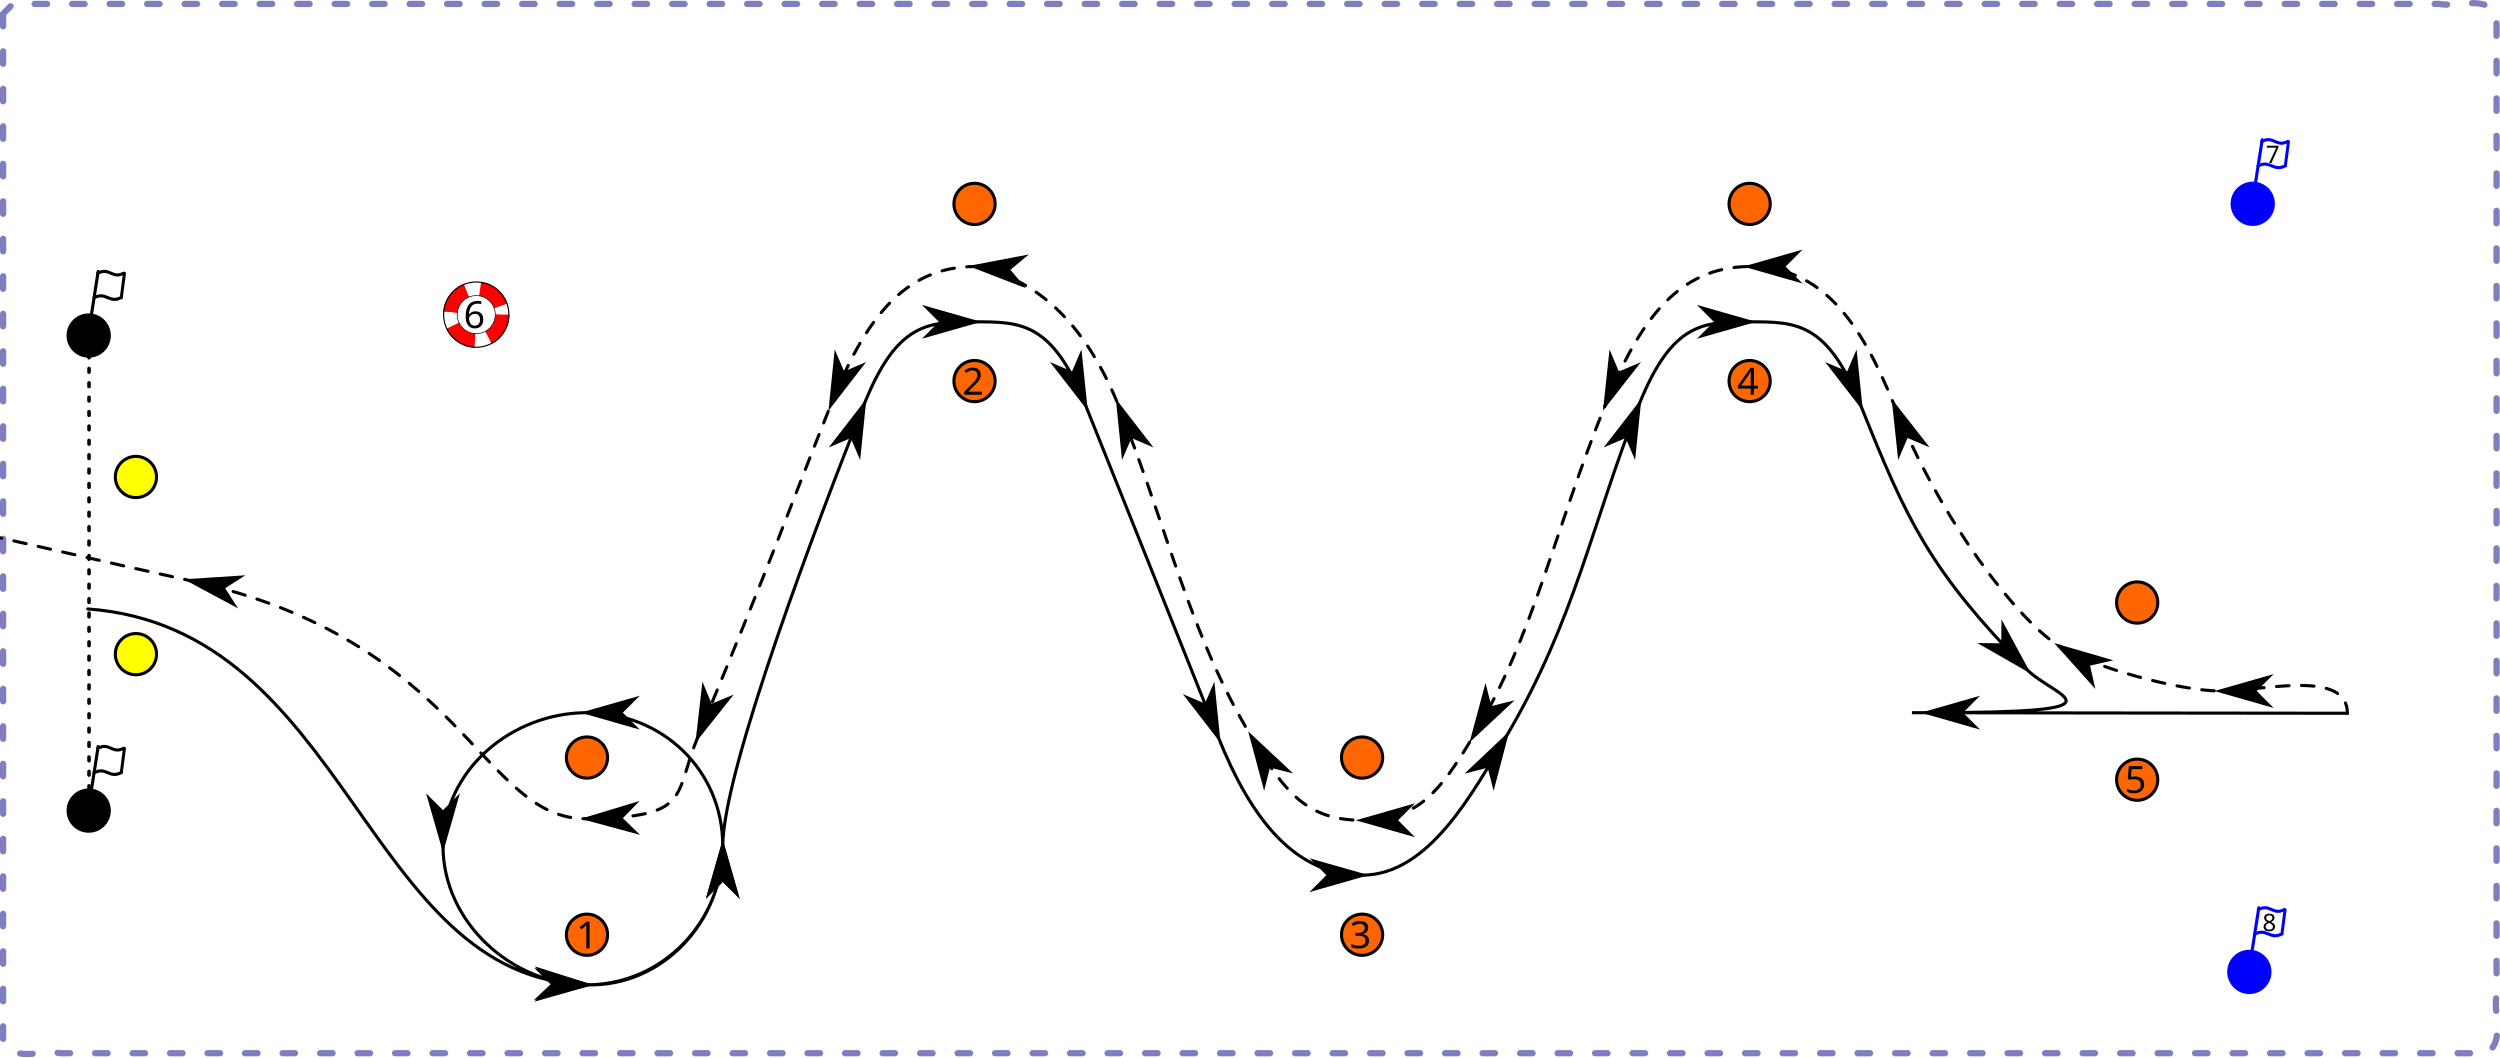
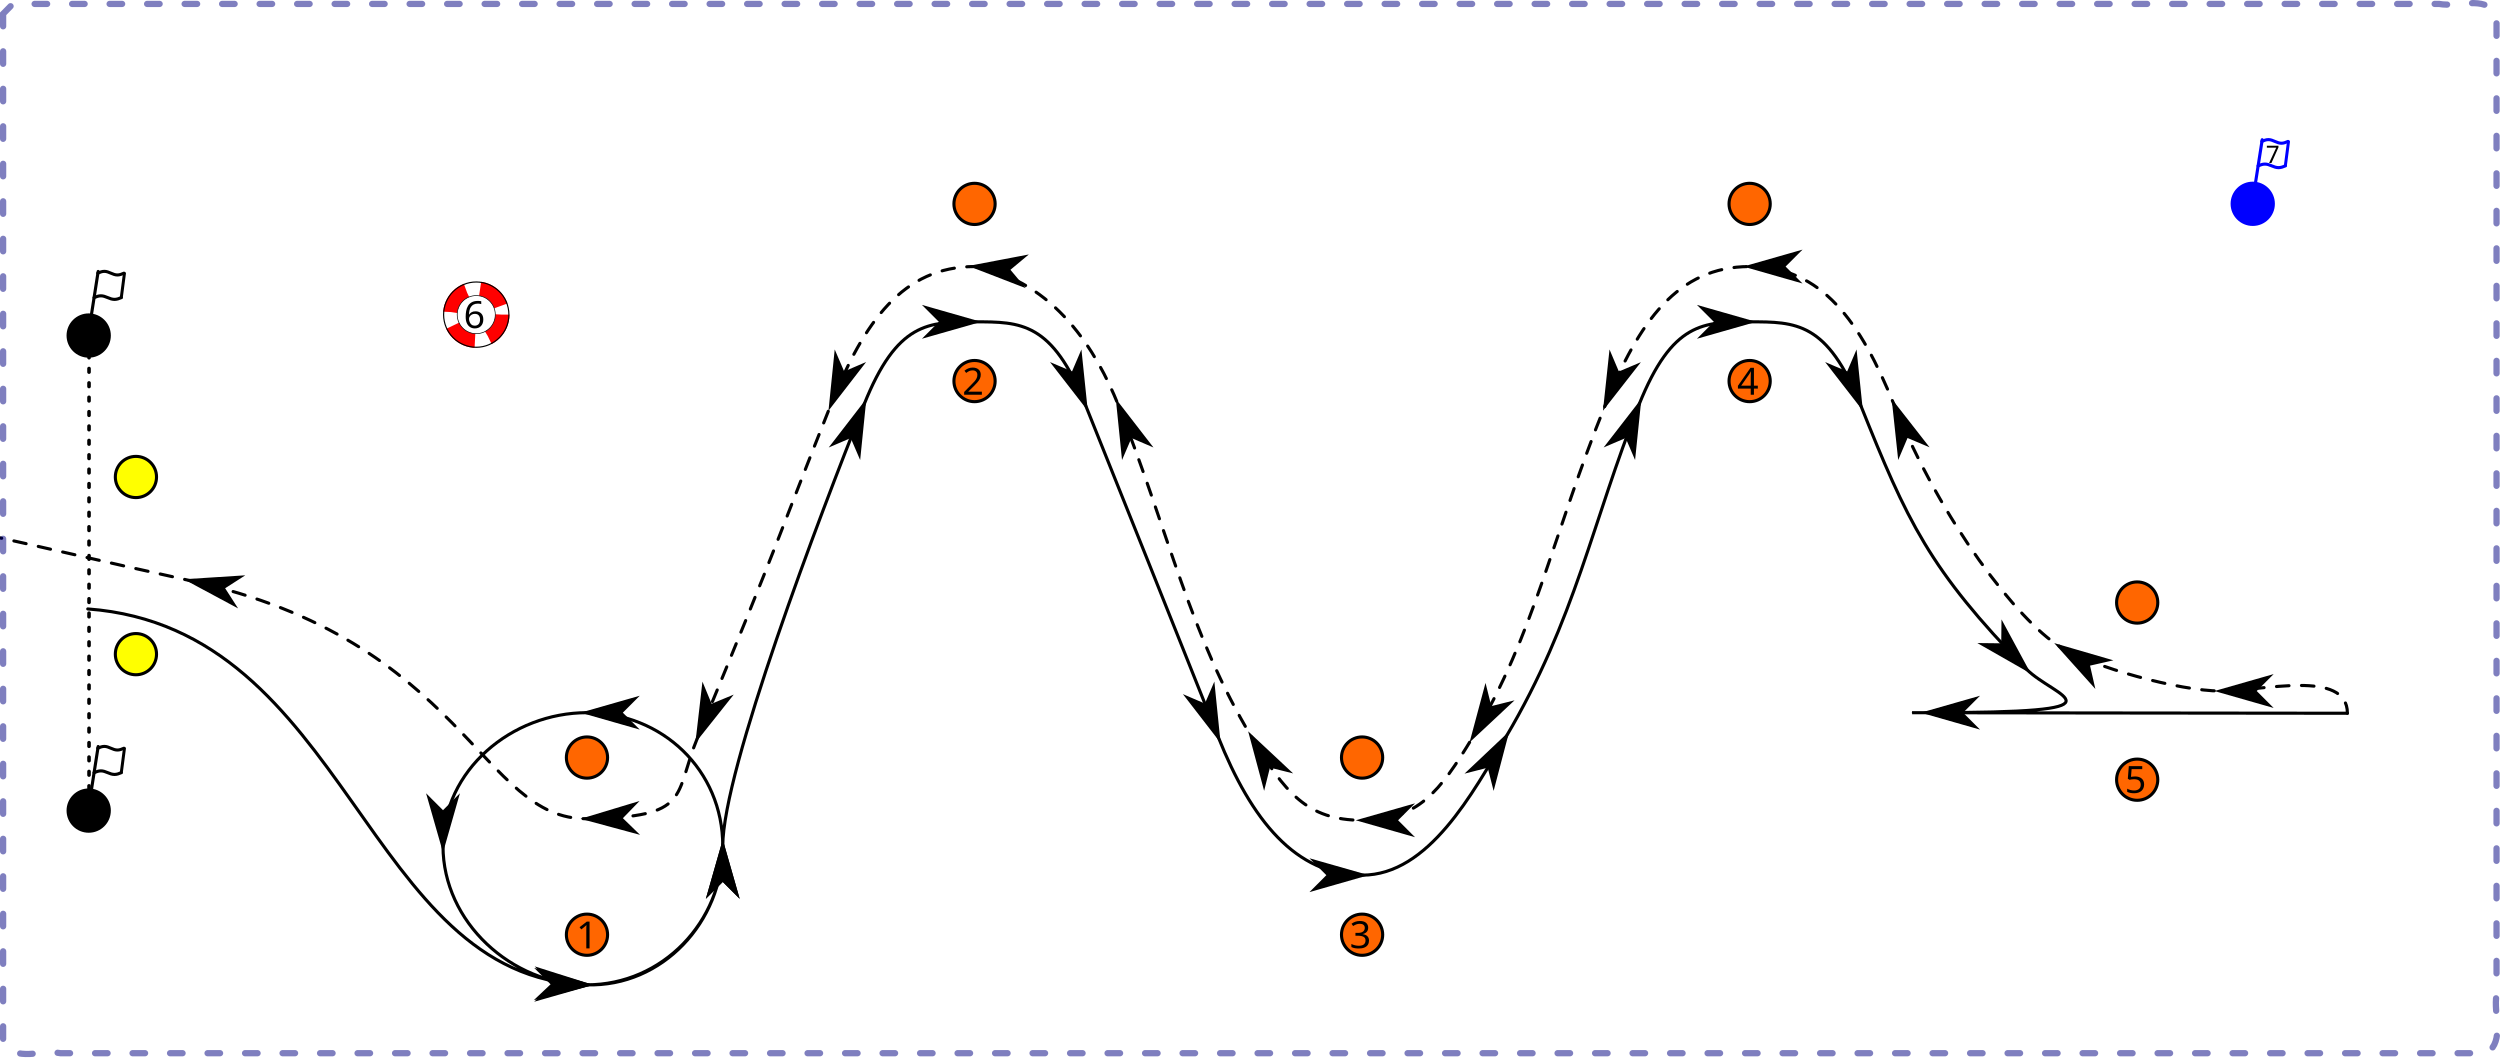
<svg xmlns="http://www.w3.org/2000/svg" version="1.0" id="svg3641" height="360.829" width="853.326" style="enable-background:new" xml:space="preserve">
  <defs id="arrows">
    <marker id="RazorWire" refX="0" refY="0" orient="auto" style="overflow:visible">
      <path id="path5527" style="fill:#34ff00;fill-opacity:1;fill-rule:evenodd;stroke:#34ff00;stroke-width:0.085pt;stroke-opacity:1" d="M 0.019,-0.632 V 0.595 L -6.621,2.568 H 9.113 L 2.979,0.595 V -0.632 L 9.166,-2.472 H -6.594 Z" />
    </marker>
    <marker orient="auto" refY="0" refX="0" id="Scissors" style="overflow:visible">
      <path id="schere" d="M 9.696,-3.847 C 8.661,-5.095 6.794,-5.052 5.4,-4.515 l -8.76,3.283 c -2.548,-1.394 -5.065,-0.995 -5.065,-1.673 0,-0.53 0.487,-0.414 0.414,-1.795 -0.07,-1.326 -1.454,-2.307 -2.763,-2.22 -1.309,-0.008 -2.666,0.995 -2.678,2.379 -0.098,1.393 1.074,2.688 2.461,2.779 1.624,0.242 4.499,-0.742 5.848,1.676 C -6.148,1.766 -7.931,1.771 -9.543,1.679 -10.882,1.602 -12.489,1.985 -13.128,3.301 c -0.617,1.261 -0.012,3.056 1.405,3.442 1.43,0.525 3.393,-0.138 3.733,-1.782 0.262,-1.267 -0.635,-1.862 -0.291,-2.322 0.26,-0.347 1.91,-0.146 4.85,-1.466 L 6.055,4.515 C 7.253,4.85 8.718,4.839 9.78,3.66 L -0.055,-0.057 Z M -9.832,-5.874 c 1.381,0.771 1.268,2.862 -0.167,3.268 -1.298,0.452 -2.956,-0.81 -2.542,-2.216 0.242,-1.154 1.764,-1.579 2.709,-1.052 z m 0.06,8.552 c 1.441,0.532 1.196,2.97 -0.269,3.298 -0.972,0.337 -2.361,-0.148 -2.459,-1.293 -0.189,-1.392 1.446,-2.65 2.728,-2.005 z" style="fill:#34ff00;fill-opacity:1;stroke:#34ff00;stroke-width:1.067;stroke-opacity:1" />
    </marker>
    <marker orient="auto" refY="0" refX="0" id="Legs" style="overflow:visible">
      <g id="g5494" transform="scale(-0.7)" style="fill:#34ff00;fill-opacity:1;stroke:#34ff00;stroke-opacity:1">
        <g id="g5496" transform="matrix(0,-1,-1,0,22.0892,22.73484)" style="fill:#34ff00;fill-opacity:1;stroke:#34ff00;stroke-opacity:1">
          <path id="path5498" d="m 22.636,22.054 c -7.371,5.036 -2.618,7.047 -6.23,14.339" style="fill:#34ff00;fill-opacity:1;fill-rule:evenodd;stroke:#34ff00;stroke-width:1.067pt;stroke-opacity:1" />
          <path id="path5500" d="m 22.825,21.918 c -1.451,8.904 3.772,9.355 4.805,14.747" style="fill:#34ff00;fill-opacity:1;fill-rule:evenodd;stroke:#34ff00;stroke-width:1.067pt;stroke-opacity:1" />
        </g>
        <path id="path5502" d="m -15.029,-7.181 -0.984,4.313 4.227,-1.305 z" style="fill:#34ff00;fill-opacity:1;fill-rule:evenodd;stroke:#34ff00;stroke-width:1.067pt;stroke-opacity:1" />
        <path id="path5504" d="m -16.23,4.861 1.999,3.946 2.418,-3.704 z" style="fill:#34ff00;fill-opacity:1;fill-rule:evenodd;stroke:#34ff00;stroke-width:1.067pt;stroke-opacity:1" />
      </g>
    </marker>
    <linearGradient id="linearGradient5477">
      <stop style="stop-color:#57e307;stop-opacity:1;" offset="0" id="stop5479" />
    </linearGradient>
    <marker style="overflow:visible" id="Arrow1Lend" refX="0" refY="0" orient="auto">
      <path style="fill-rule:evenodd;stroke:#000000;stroke-width:0.853pt;marker-start:none" d="M -10.667,0 -14.933,4.267 0,0 -14.933,-4.267 Z" id="path3104" />
    </marker>
    <marker style="overflow:visible" id="Arrow1Lstart" refX="0" refY="0" orient="auto">
      <path style="fill-rule:evenodd;stroke:#000000;stroke-width:0.853pt;marker-start:none" d="M 10.667,0 14.933,-4.267 0,0 14.933,4.267 Z" id="path3282" />
    </marker>
    <marker style="overflow:visible" id="Arrow1Lstart-7" refX="0" refY="0" orient="auto">
      <path style="fill-rule:evenodd;stroke:#000000;stroke-width:0.853pt;marker-start:none" d="M 10.667,0 14.933,-4.267 0,0 14.933,4.267 Z" id="path3282-4" />
    </marker>
    <marker style="overflow:visible" id="Arrow1Lend-6" refX="0" refY="0" orient="auto">
      <path style="fill-rule:evenodd;stroke:#000000;stroke-width:0.853pt;marker-start:none" d="M -10.667,0 -14.933,4.267 0,0 -14.933,-4.267 Z" id="path3104-0" />
    </marker>
  </defs>
  <g transform="translate(-215.4445,-435.3955)" style="display:inline" id="Parcours">
    <defs id="defs2076" />
    <g id="g1" />
    <g id="layer6" style="display:inline">
      <g transform="translate(18.94796,85.04597)" id="Zeitnahme" style="display:inline">
        <g id="g13156" transform="translate(-177.6378,-94.48819)">
          <path style="fill:#000000;fill-opacity:1;stroke:#000000;stroke-width:1.762" d="m 411.087,559.37 c 0,-3.685 -2.986,-6.678 -6.678,-6.678 -3.683,0 -6.678,2.987 -6.678,6.678 0,3.685 2.987,6.678 6.678,6.678 3.685,0 6.678,-2.987 6.678,-6.678 z" id="Zeit_oben" />
        </g>
        <g id="g13172" transform="translate(-177.6378,67.66194)">
          <path style="fill:#000000;fill-opacity:1;stroke:#000000;stroke-width:1.762" d="m 411.087,559.37 c 0,-3.685 -2.986,-6.678 -6.678,-6.678 -3.683,0 -6.678,2.987 -6.678,6.678 0,3.685 2.987,6.678 6.678,6.678 3.685,0 6.678,-2.987 6.678,-6.678 z" id="Zeit_unten" />
        </g>
        <path style="fill:none;stroke:#000000;stroke-width:1.228;stroke-linecap:round;stroke-linejoin:miter;stroke-miterlimit:4;stroke-dasharray:1.228, 3.684;stroke-dashoffset:0;stroke-opacity:1" d="m 226.886,466.315 c 0,23.379 0,46.759 0,70.138 0,19.991 0,67.885 0,87.271" id="path14169" />
      </g>
      <g transform="translate(113.4362,157.2769)" id="Tor1" style="display:inline;fill:#ff6600">
        <path style="fill:#ff6600;stroke:#000000;stroke-width:1.056" d="m 309.393,536.693 c 0,-3.883 -3.149,-7.032 -7.031,-7.032 -3.881,0 -7.031,3.148 -7.031,7.032 0,3.883 3.15,7.031 7.031,7.031 3.882,0 7.031,-3.147 7.031,-7.031 z" id="Tor1_innen" />
        <path style="fill:#ff6600;stroke:#000000;stroke-width:1.056" d="m 309.393,597.166 c 0,-3.883 -3.149,-7.032 -7.031,-7.032 -3.881,0 -7.031,3.148 -7.031,7.032 0,3.883 3.15,7.031 7.031,7.031 3.882,0 7.031,-3.147 7.031,-7.031 z" id="Tor1_aussen" />
      </g>
      <g transform="translate(226.8221,-31.69941)" id="Tor2" style="display:inline;fill:#ff6600">
        <path style="fill:#ff6600;stroke:#000000;stroke-width:1.056" d="m 328.291,536.693 c 0,-3.883 -3.149,-7.032 -7.031,-7.032 -3.881,0 -7.031,3.148 -7.031,7.032 0,3.883 3.15,7.031 7.031,7.031 3.882,0 7.031,-3.147 7.031,-7.031 z" id="Tor2_aussen" />
        <path style="fill:#ff6600;stroke:#000000;stroke-width:1.056" d="m 328.291,597.166 c 0,-3.883 -3.149,-7.032 -7.031,-7.032 -3.881,0 -7.031,3.148 -7.031,7.032 0,3.883 3.15,7.031 7.031,7.031 3.882,0 7.031,-3.147 7.031,-7.031 z" id="Tor2_innen" />
      </g>
      <g transform="translate(340.2078,157.2769)" id="Tor3" style="display:inline;fill:#ff6600">
        <path style="fill:#ff6600;stroke:#000000;stroke-width:1.056" d="m 347.189,536.693 c 0,-3.883 -3.149,-7.032 -7.031,-7.032 -3.881,0 -7.031,3.148 -7.031,7.032 0,3.883 3.15,7.031 7.031,7.031 3.882,0 7.031,-3.147 7.031,-7.031 z" id="Tor3_innen" />
        <path style="fill:#ff6600;stroke:#000000;stroke-width:1.056" d="m 347.189,597.166 c 0,-3.883 -3.149,-7.032 -7.031,-7.032 -3.881,0 -7.031,3.148 -7.031,7.032 0,3.883 3.15,7.031 7.031,7.031 3.882,0 7.031,-3.147 7.031,-7.031 z" id="Tor3_aussen" />
      </g>
      <g transform="translate(453.5935,-31.69941)" id="Tor4" style="display:inline;fill:#ff6600">
        <path style="fill:#ff6600;stroke:#000000;stroke-width:1.056" d="m 366.086,536.693 c 0,-3.883 -3.149,-7.032 -7.031,-7.032 -3.881,0 -7.031,3.148 -7.031,7.032 0,3.883 3.15,7.031 7.031,7.031 3.882,0 7.031,-3.147 7.031,-7.031 z" id="Tor4_aussen" />
        <path style="fill:#ff6600;stroke:#000000;stroke-width:1.056" d="m 366.086,597.166 c 0,-3.883 -3.149,-7.032 -7.031,-7.032 -3.881,0 -7.031,3.148 -7.031,7.032 0,3.883 3.15,7.031 7.031,7.031 3.882,0 7.031,-3.147 7.031,-7.031 z" id="Tor4_innen" />
      </g>
      <g transform="translate(566.9793,104.3635)" id="Tor5" style="display:inline;fill:#ff6600">
        <path style="fill:#ff6600;stroke:#000000;stroke-width:1.056" d="m 384.984,536.693 c 0,-3.883 -3.149,-7.032 -7.031,-7.032 -3.881,0 -7.031,3.148 -7.031,7.032 0,3.883 3.15,7.031 7.031,7.031 3.882,0 7.031,-3.147 7.031,-7.031 z" id="Tor5_oben" />
        <path style="fill:#ff6600;stroke:#000000;stroke-width:1.056" d="m 384.984,597.166 c 0,-3.883 -3.149,-7.032 -7.031,-7.032 -3.881,0 -7.031,3.148 -7.031,7.032 0,3.883 3.15,7.031 7.031,7.031 3.882,0 7.031,-3.147 7.031,-7.031 z" id="Tor5_unten" />
      </g>
      <g transform="translate(18.94796,138.3793)" id="Schikane" style="display:inline">
        <g style="fill:none" id="Ring">
          <ellipse id="path8826" style="fill:none;stroke:#ff0000;stroke-width:4.821;stroke-linecap:butt;stroke-linejoin:round;stroke-miterlimit:4;stroke-dasharray:9.643, 4.821;stroke-dashoffset:0;stroke-opacity:1" cx="359.055" cy="404.409" rx="8.928" ry="8.928" />
          <ellipse style="display:inline;fill:none;stroke:#000000;stroke-width:0.229;stroke-linecap:round;stroke-linejoin:round;stroke-miterlimit:4;stroke-dasharray:none;stroke-dashoffset:0;stroke-opacity:1" id="path3620" cx="359.055" cy="404.409" rx="6.5" ry="6.5" />
          <ellipse style="display:inline;fill:none;stroke:#000000;stroke-width:0.393;stroke-linecap:round;stroke-linejoin:round;stroke-miterlimit:4;stroke-dasharray:none;stroke-dashoffset:0;stroke-opacity:1" id="path2733" cx="359.055" cy="404.409" rx="11.142" ry="11.142" />
        </g>
      </g>
      <g transform="translate(-40.52031,61.51377)" id="StartZiel" style="display:inline">
        <path style="fill:#ffff00;stroke:#000000;stroke-width:1.056" d="m 309.393,536.693 c 0,-3.883 -3.149,-7.032 -7.031,-7.032 -3.881,0 -7.031,3.148 -7.031,7.032 0,3.883 3.15,7.031 7.031,7.031 3.882,0 7.031,-3.147 7.031,-7.031 z" id="StartZiel_oben" />
        <path style="fill:#ffff00;stroke:#000000;stroke-width:1.056" d="m 309.393,597.166 c 0,-3.883 -3.149,-7.032 -7.031,-7.032 -3.881,0 -7.031,3.148 -7.031,7.032 0,3.883 3.15,7.031 7.031,7.031 3.882,0 7.031,-3.147 7.031,-7.031 z" id="StartZiel_unten" />
      </g>
    </g>
  </g>
  <g transform="translate(-215.4445,-435.3955)" style="display:inline" id="ParcoursLabel">
    <defs id="defs2832" />
    <g id="g3113" style="display:inline">
      <text xml:space="preserve" style="font-style:normal;font-weight:normal;font-size:12.8px;line-height:0%;font-family:'Arial Black';display:inline;fill:#000000;fill-opacity:1;stroke:none;stroke-width:1.067" x="373.691" y="547.37" id="Nummer_Schikane">
        <tspan id="tspan3032" x="373.691" y="547.37" style="font-size:12.8px;line-height:1.25;stroke-width:1.067">6</tspan>
      </text>
      <text xml:space="preserve" style="font-style:normal;font-weight:normal;font-size:12.8px;line-height:0%;font-family:'Arial Black';display:inline;fill:#000000;fill-opacity:1;stroke:none;stroke-width:1.067" x="412.13" y="759.102" id="Nummer_Tor1">
        <tspan id="tspan3036" x="412.13" y="759.102" style="font-size:12.8px;line-height:1.25;stroke-width:1.067">1</tspan>
      </text>
      <text xml:space="preserve" style="font-style:normal;font-weight:normal;font-size:12.8px;line-height:0%;font-family:'Arial Black';display:inline;fill:#000000;fill-opacity:1;stroke:none;stroke-width:1.067" x="808.383" y="570.125" id="Nummer_Tor4">
        <tspan id="tspan3040" x="808.383" y="570.125" style="font-size:12.8px;line-height:1.25;stroke-width:1.067">4</tspan>
      </text>
      <text xml:space="preserve" style="font-style:normal;font-weight:normal;font-size:12.8px;line-height:0%;font-family:'Arial Black';display:inline;fill:#000000;fill-opacity:1;stroke:none;stroke-width:1.067" x="940.704" y="706.032" id="Nummer_Tor5">
        <tspan id="tspan3044" x="940.704" y="706.032" style="font-size:12.8px;line-height:1.25;stroke-width:1.067">5</tspan>
      </text>
      <text xml:space="preserve" style="font-style:normal;font-weight:normal;font-size:12.8px;line-height:0%;font-family:'Arial Black';display:inline;fill:#000000;fill-opacity:1;stroke:none;stroke-width:1.067" x="676.131" y="759.024" id="Nummer_Tor3">
        <tspan id="tspan3048" x="676.131" y="759.024" style="font-size:12.8px;line-height:1.25;stroke-width:1.067">3</tspan>
      </text>
      <g transform="translate(579.9631,-35.51099)" id="Speedboje_oben" style="display:inline">
        <path id="path3052" d="m 411.087,540.472 c 0,-3.685 -2.986,-6.678 -6.678,-6.678 -3.683,0 -6.678,2.987 -6.678,6.678 0,3.685 2.987,6.678 6.678,6.678 3.685,0 6.678,-2.987 6.678,-6.678 z" style="fill:#0000ff;fill-opacity:1;stroke:#0000ff;stroke-width:1.762" />
        <g style="stroke:#0000ff" id="g3062">
          <path id="path3054" d="m 407.511,519.18 c 0.372,-0.161 0.745,-0.325 1.117,-0.438 0.372,-0.114 0.744,-0.181 1.117,-0.181 0.372,0 0.744,0.063 1.117,0.181 0.372,0.113 0.744,0.273 1.116,0.438 0.369,0.16 0.745,0.321 1.117,0.434 0.369,0.114 0.745,0.181 1.117,0.181 0.368,0 0.745,-0.064 1.117,-0.181 0.368,-0.113 0.744,-0.274 1.117,-0.434" style="fill:none;stroke:#0000ff;stroke-width:1.052;stroke-linecap:round;stroke-linejoin:round" />
          <path id="path3056" d="m 407.643,518.601 -2.7,17.3 v 0.258 0" style="fill:none;stroke:#0000ff;stroke-width:1.067;stroke-linecap:round;stroke-linejoin:round" />
          <path id="path3058" d="m 406.246,527.522 c 0.384,-0.158 0.775,-0.317 1.163,-0.429 0.383,-0.113 0.775,-0.179 1.163,-0.179 0.383,0 0.774,0.062 1.163,0.179 0.387,0.112 0.774,0.271 1.163,0.429 0.387,0.159 0.774,0.317 1.162,0.433 0.388,0.109 0.775,0.175 1.163,0.175 0.388,0 0.775,-0.062 1.163,-0.175 0.387,-0.112 0.775,-0.271 1.163,-0.433" style="fill:none;stroke:#0000ff;stroke-width:1.067;stroke-linecap:round;stroke-linejoin:round" />
          <path id="path3060" d="m 416.604,519.31 -1.039,7.969 v 0.12 0" style="fill:none;stroke:#0000ff;stroke-width:1.024;stroke-linecap:round" />
        </g>
        <text xml:space="preserve" style="font-style:normal;font-weight:normal;font-size:12.8px;line-height:0%;font-family:'Arial Black';fill:#000000;fill-opacity:1;stroke:none;stroke-width:1.067" x="408.873" y="526.543" id="text3066">
          <tspan id="tspan3064" x="408.873" y="526.543" style="font-size:8.242px;line-height:1.25;stroke-width:1.067">7</tspan>
        </text>
      </g>
      <text xml:space="preserve" style="font-style:normal;font-weight:normal;font-size:12.8px;line-height:0%;font-family:'Arial Black';display:inline;fill:#000000;fill-opacity:1;stroke:none;stroke-width:1.067" x="543.926" y="570.125" id="Nummer_Tor2">
        <tspan id="tspan3088" x="543.926" y="570.125" style="font-size:12.8px;line-height:1.25;stroke-width:1.067">2</tspan>
      </text>
      <g id="Zeit_oben_Flagge">
        <path id="path3092" d="m 248.821,528.636 c 0.372,-0.161 0.745,-0.325 1.117,-0.438 0.372,-0.114 0.744,-0.181 1.117,-0.181 0.372,0 0.744,0.063 1.117,0.181 0.372,0.113 0.744,0.273 1.116,0.438 0.369,0.16 0.745,0.321 1.117,0.434 0.369,0.114 0.745,0.181 1.117,0.181 0.368,0 0.745,-0.064 1.117,-0.181 0.368,-0.113 0.744,-0.274 1.117,-0.434" style="display:inline;fill:none;stroke:#000000;stroke-width:1.052;stroke-linecap:round;stroke-linejoin:round" />
        <path id="path3094" d="m 248.953,528.057 -2.7,17.3 v 0.258 0" style="display:inline;fill:none;stroke:#000000;stroke-width:1.067;stroke-linecap:round;stroke-linejoin:round" />
        <path id="path3096" d="m 247.556,536.977 c 0.384,-0.158 0.775,-0.317 1.163,-0.429 0.383,-0.113 0.775,-0.179 1.163,-0.179 0.383,0 0.774,0.062 1.163,0.179 0.387,0.112 0.774,0.271 1.163,0.429 0.387,0.159 0.774,0.317 1.162,0.433 0.388,0.109 0.775,0.175 1.163,0.175 0.388,0 0.775,-0.062 1.163,-0.175 0.387,-0.112 0.775,-0.271 1.163,-0.433" style="display:inline;fill:none;stroke:#000000;stroke-width:1.067;stroke-linecap:round;stroke-linejoin:round" />
        <path id="path3098" d="m 257.914,528.766 -1.039,7.969 v 0.12 0" style="display:inline;fill:none;stroke:#000000;stroke-width:1.024;stroke-linecap:round" />
      </g>
      <g id="Zeit_unten_Flagge">
        <path id="path3102" d="m 248.821,690.786 c 0.372,-0.161 0.745,-0.325 1.117,-0.438 0.372,-0.114 0.744,-0.181 1.117,-0.181 0.372,0 0.744,0.063 1.117,0.181 0.372,0.113 0.744,0.273 1.116,0.438 0.369,0.16 0.745,0.321 1.117,0.434 0.369,0.114 0.745,0.181 1.117,0.181 0.368,0 0.745,-0.064 1.117,-0.181 0.368,-0.113 0.744,-0.274 1.117,-0.434" style="display:inline;fill:none;stroke:#000000;stroke-width:1.052;stroke-linecap:round;stroke-linejoin:round" />
        <path id="path3105" d="m 248.953,690.207 -2.7,17.3 v 0.258 0" style="display:inline;fill:none;stroke:#000000;stroke-width:1.067;stroke-linecap:round;stroke-linejoin:round" />
        <path id="path3107" d="m 247.556,699.127 c 0.384,-0.158 0.775,-0.317 1.163,-0.429 0.383,-0.113 0.775,-0.179 1.163,-0.179 0.383,0 0.774,0.062 1.163,0.179 0.387,0.112 0.774,0.271 1.163,0.429 0.387,0.159 0.774,0.317 1.162,0.433 0.388,0.109 0.775,0.175 1.163,0.175 0.388,0 0.775,-0.062 1.163,-0.175 0.387,-0.112 0.775,-0.271 1.163,-0.433" style="display:inline;fill:none;stroke:#000000;stroke-width:1.067;stroke-linecap:round;stroke-linejoin:round" />
        <path id="path3109" d="m 257.914,690.916 -1.039,7.969 v 0.12 0" style="display:inline;fill:none;stroke:#000000;stroke-width:1.024;stroke-linecap:round" />
      </g>
    </g>
  </g>
-   <g transform="translate(363.3543,-208.7303)" id="Speedboje_unten" style="display:inline;enable-background:new">
-     <path id="path2174" d="m 411.087,540.472 c 0,-3.685 -2.986,-6.678 -6.678,-6.678 -3.683,0 -6.678,2.987 -6.678,6.678 0,3.685 2.987,6.678 6.678,6.678 3.685,0 6.678,-2.987 6.678,-6.678 z" style="fill:#0000ff;fill-opacity:1;stroke:#0000ff;stroke-width:1.762" />
-     <g style="fill:none;stroke:#0000ff" id="g2184">
-       <path id="path2176" d="m 407.511,519.18 c 0.372,-0.161 0.745,-0.325 1.117,-0.438 0.372,-0.114 0.744,-0.181 1.117,-0.181 0.372,0 0.744,0.063 1.117,0.181 0.372,0.113 0.744,0.273 1.116,0.438 0.369,0.16 0.745,0.321 1.117,0.434 0.369,0.114 0.745,0.181 1.117,0.181 0.368,0 0.745,-0.064 1.117,-0.181 0.368,-0.113 0.744,-0.274 1.117,-0.434" style="fill:none;stroke:#0000ff;stroke-width:1.052;stroke-linecap:round;stroke-linejoin:round" />
-       <path id="path2178" d="m 407.643,518.601 -2.7,17.3 v 0.258 0" style="fill:none;stroke:#0000ff;stroke-width:1.067;stroke-linecap:round;stroke-linejoin:round" />
-       <path id="path2180" d="m 406.246,527.522 c 0.384,-0.158 0.775,-0.317 1.163,-0.429 0.383,-0.113 0.775,-0.179 1.163,-0.179 0.383,0 0.774,0.062 1.163,0.179 0.387,0.112 0.774,0.271 1.163,0.429 0.387,0.159 0.774,0.317 1.162,0.433 0.388,0.109 0.775,0.175 1.163,0.175 0.388,0 0.775,-0.062 1.163,-0.175 0.387,-0.112 0.775,-0.271 1.163,-0.433" style="fill:none;stroke:#0000ff;stroke-width:1.067;stroke-linecap:round;stroke-linejoin:round" />
-       <path id="path2182" d="m 416.604,519.31 -1.039,7.969 v 0.12 0" style="fill:none;stroke:#0000ff;stroke-width:1.024;stroke-linecap:round" />
-     </g>
-     <text xml:space="preserve" style="font-style:normal;font-weight:normal;font-size:12.8px;line-height:0%;font-family:'Arial Black';fill:#000000;fill-opacity:1;stroke:none;stroke-width:1.067" x="408.873" y="526.543" id="text2188">
-       <tspan id="tspan2186" x="408.873" y="526.543" style="font-size:8.242px;line-height:1.25;stroke-width:1.067">8</tspan>
-     </text>
-   </g>
  <g transform="translate(-215.4445,-435.3955)" style="display:inline" id="Klasse3">
    <text id="text3595" y="328.002" x="595.582" style="font-style:normal;font-weight:normal;font-size:12.8px;line-height:0%;font-family:Verdana;text-align:center;text-anchor:middle;display:inline;fill:#000000;fill-opacity:1;stroke:none;stroke-width:1.067" xml:space="preserve">
      <tspan style="font-weight:bold;font-size:38.4px;line-height:1.25;text-align:center;text-anchor:middle;stroke-width:1.067" y="328.002" x="595.582" id="tspan3597">DMYV-Jugend</tspan>
      <tspan id="tspan3599" style="font-weight:bold;font-size:38.4px;line-height:1.25;text-align:center;text-anchor:middle;stroke-width:1.067" y="376.002" x="595.582">Motorboot-Slalom</tspan>
      <tspan style="font-weight:bold;font-size:38.4px;line-height:1.25;text-align:center;text-anchor:middle;stroke-width:1.067" id="tspan3601" y="424.002" x="595.582">Klasse 3</tspan>
    </text>
    <text id="text3685" y="876.114" x="243.389" style="font-style:normal;font-weight:normal;font-size:12.8px;line-height:0%;font-family:Verdana;display:inline;fill:#000000;fill-opacity:1;stroke:none;stroke-width:1.067" xml:space="preserve">
      <tspan id="tspan3687" y="876.114" x="243.389" style="font-size:19.2px;line-height:1.25;stroke-width:1.067">Ablegen - Startlinie - schnelle Umkreisung des Tores 1 (Tor 1 bleibt an der Backbordseite!) -</tspan>
      <tspan id="tspan3689" y="900.114" x="243.389" style="font-size:19.2px;line-height:1.25;stroke-width:1.067">durch die Tore 2 - 3 - 4 - rückwärts durch das Tor 5 - vorwärts wieder</tspan>
      <tspan id="tspan3691" y="924.114" x="243.389" style="font-size:19.2px;line-height:1.25;stroke-width:1.067">in den Parcours durch die Tonnentore 5 - 4 - 3 - 2 - 1 - Ziellinie -</tspan>
      <tspan id="tspan3693" y="948.114" x="243.389" style="font-size:19.2px;line-height:1.25;stroke-width:1.067">anlegen und an der Klampe mit Kopfschlag belegen.</tspan>
    </text>
    <path id="path3695" d="m 169.627,612.629 c 24.841,0 48.479,7.397 110.708,20.952 93.712,20.413 99.414,81.799 135.48,81.265 36.065,-0.534 29.393,-7.578 37.833,-27.933 28.692,-69.192 27.586,-68.719 45.4,-113.367 11.297,-28.313 24.587,-47.167 49.1,-47.167 27.49,5.024 41.683,29.113 48.967,47.167 17.67,44.741 24.342,78.106 45.5,113.367 11.339,18.896 18.902,28.467 37.8,28.467 18.898,0 26.428,-9.571 37.767,-28.467 21.141,-35.231 27.177,-68.776 45.233,-113.367 11.465,-28.313 24.636,-47.167 49.267,-47.167 24.631,0 37.799,18.853 49.267,47.167 16.312,40.274 42.165,73.498 56.53,82.534 11.104,6.984 40.856,15.184 55.013,15.184 13.99,0 43.19,-7.596 43.19,7.587" style="display:inline;fill:none;stroke:#000000;stroke-width:1.067;stroke-linecap:round;stroke-linejoin:round;stroke-miterlimit:4;stroke-dasharray:4.267, 4.267;stroke-dashoffset:0;stroke-opacity:1;marker-start:none;marker-mid:url(#Arrow1Lstart);marker-end:none" />
    <path id="path3697" d="m 1016.681,678.851 c 0,0 -181.32,-0.198 -143.404,-0.198 71.653,0 43.372,-5.128 33.803,-14.92 -33.088,-33.861 -40.728,-50.553 -56.6,-90.187 -11.339,-28.313 -22.06,-28.3 -37.8,-28.3 -15.74,0 -26.461,-0.013 -37.8,28.3 -15.842,39.558 -21.656,73.302 -45.4,113.367 -11.287,19.045 -26.36,47.188 -49.067,47.2 -22.707,0.011 -37.81,-18.722 -49.167,-47.2 -17.25,-43.257 -29.469,-73.822 -45.333,-113.367 -11.358,-28.313 -22.031,-28.297 -37.767,-28.3 -15.736,-0.003 -26.516,-0.013 -37.8,28.3 -15.198,38.135 -48.2,124.727 -48.2,150.632 0,25.905 -20.632,47.369 -46.349,47.369 -25.717,0 -49.143,-21.463 -49.143,-47.369 0,-25.905 23.427,-45.525 49.143,-45.525 25.717,0 46.349,19.62 46.349,45.525 0,25.905 -20.643,48.116 -46.349,47.369 -76.153,-2.213 -81.002,-121.674 -170.394,-128.305" style="display:inline;fill:none;stroke:#000000;stroke-width:1.067;stroke-linecap:round;stroke-linejoin:round;stroke-miterlimit:4;stroke-dashoffset:0;stroke-opacity:1;marker-start:none;marker-mid:url(#Arrow1Lstart);marker-end:none" />
  </g>
  <g id="Export_Area" style="display:inline;opacity:1" transform="translate(-180.8124,-194.4877)">
    <path style="display:inline;opacity:0.5;fill:none;fill-opacity:1;fill-rule:nonzero;stroke:#000080;stroke-width:2.133;stroke-linecap:round;stroke-linejoin:miter;stroke-miterlimit:4;stroke-dasharray:4.267, 8.533;stroke-dashoffset:0;stroke-opacity:1" d="m 181.879,199.201 c 0,117.134 0,234.268 0,351.402 4.38,6.419 13.104,2.145 19.592,3.374 276.059,0 552.117,0 828.176,0 6.295,-4.466 2.103,-13.361 3.309,-19.977 0,-111.6 0,-223.2 0,-334.8 -4.38,-6.419 -13.104,-2.145 -19.592,-3.374 -276.059,0 -552.117,0 -828.176,0 -1.103,1.125 -2.206,2.25 -3.309,3.374 z" id="rect4816" />
    <g id="g2" />
    <g id="g3" />
  </g>
</svg>
